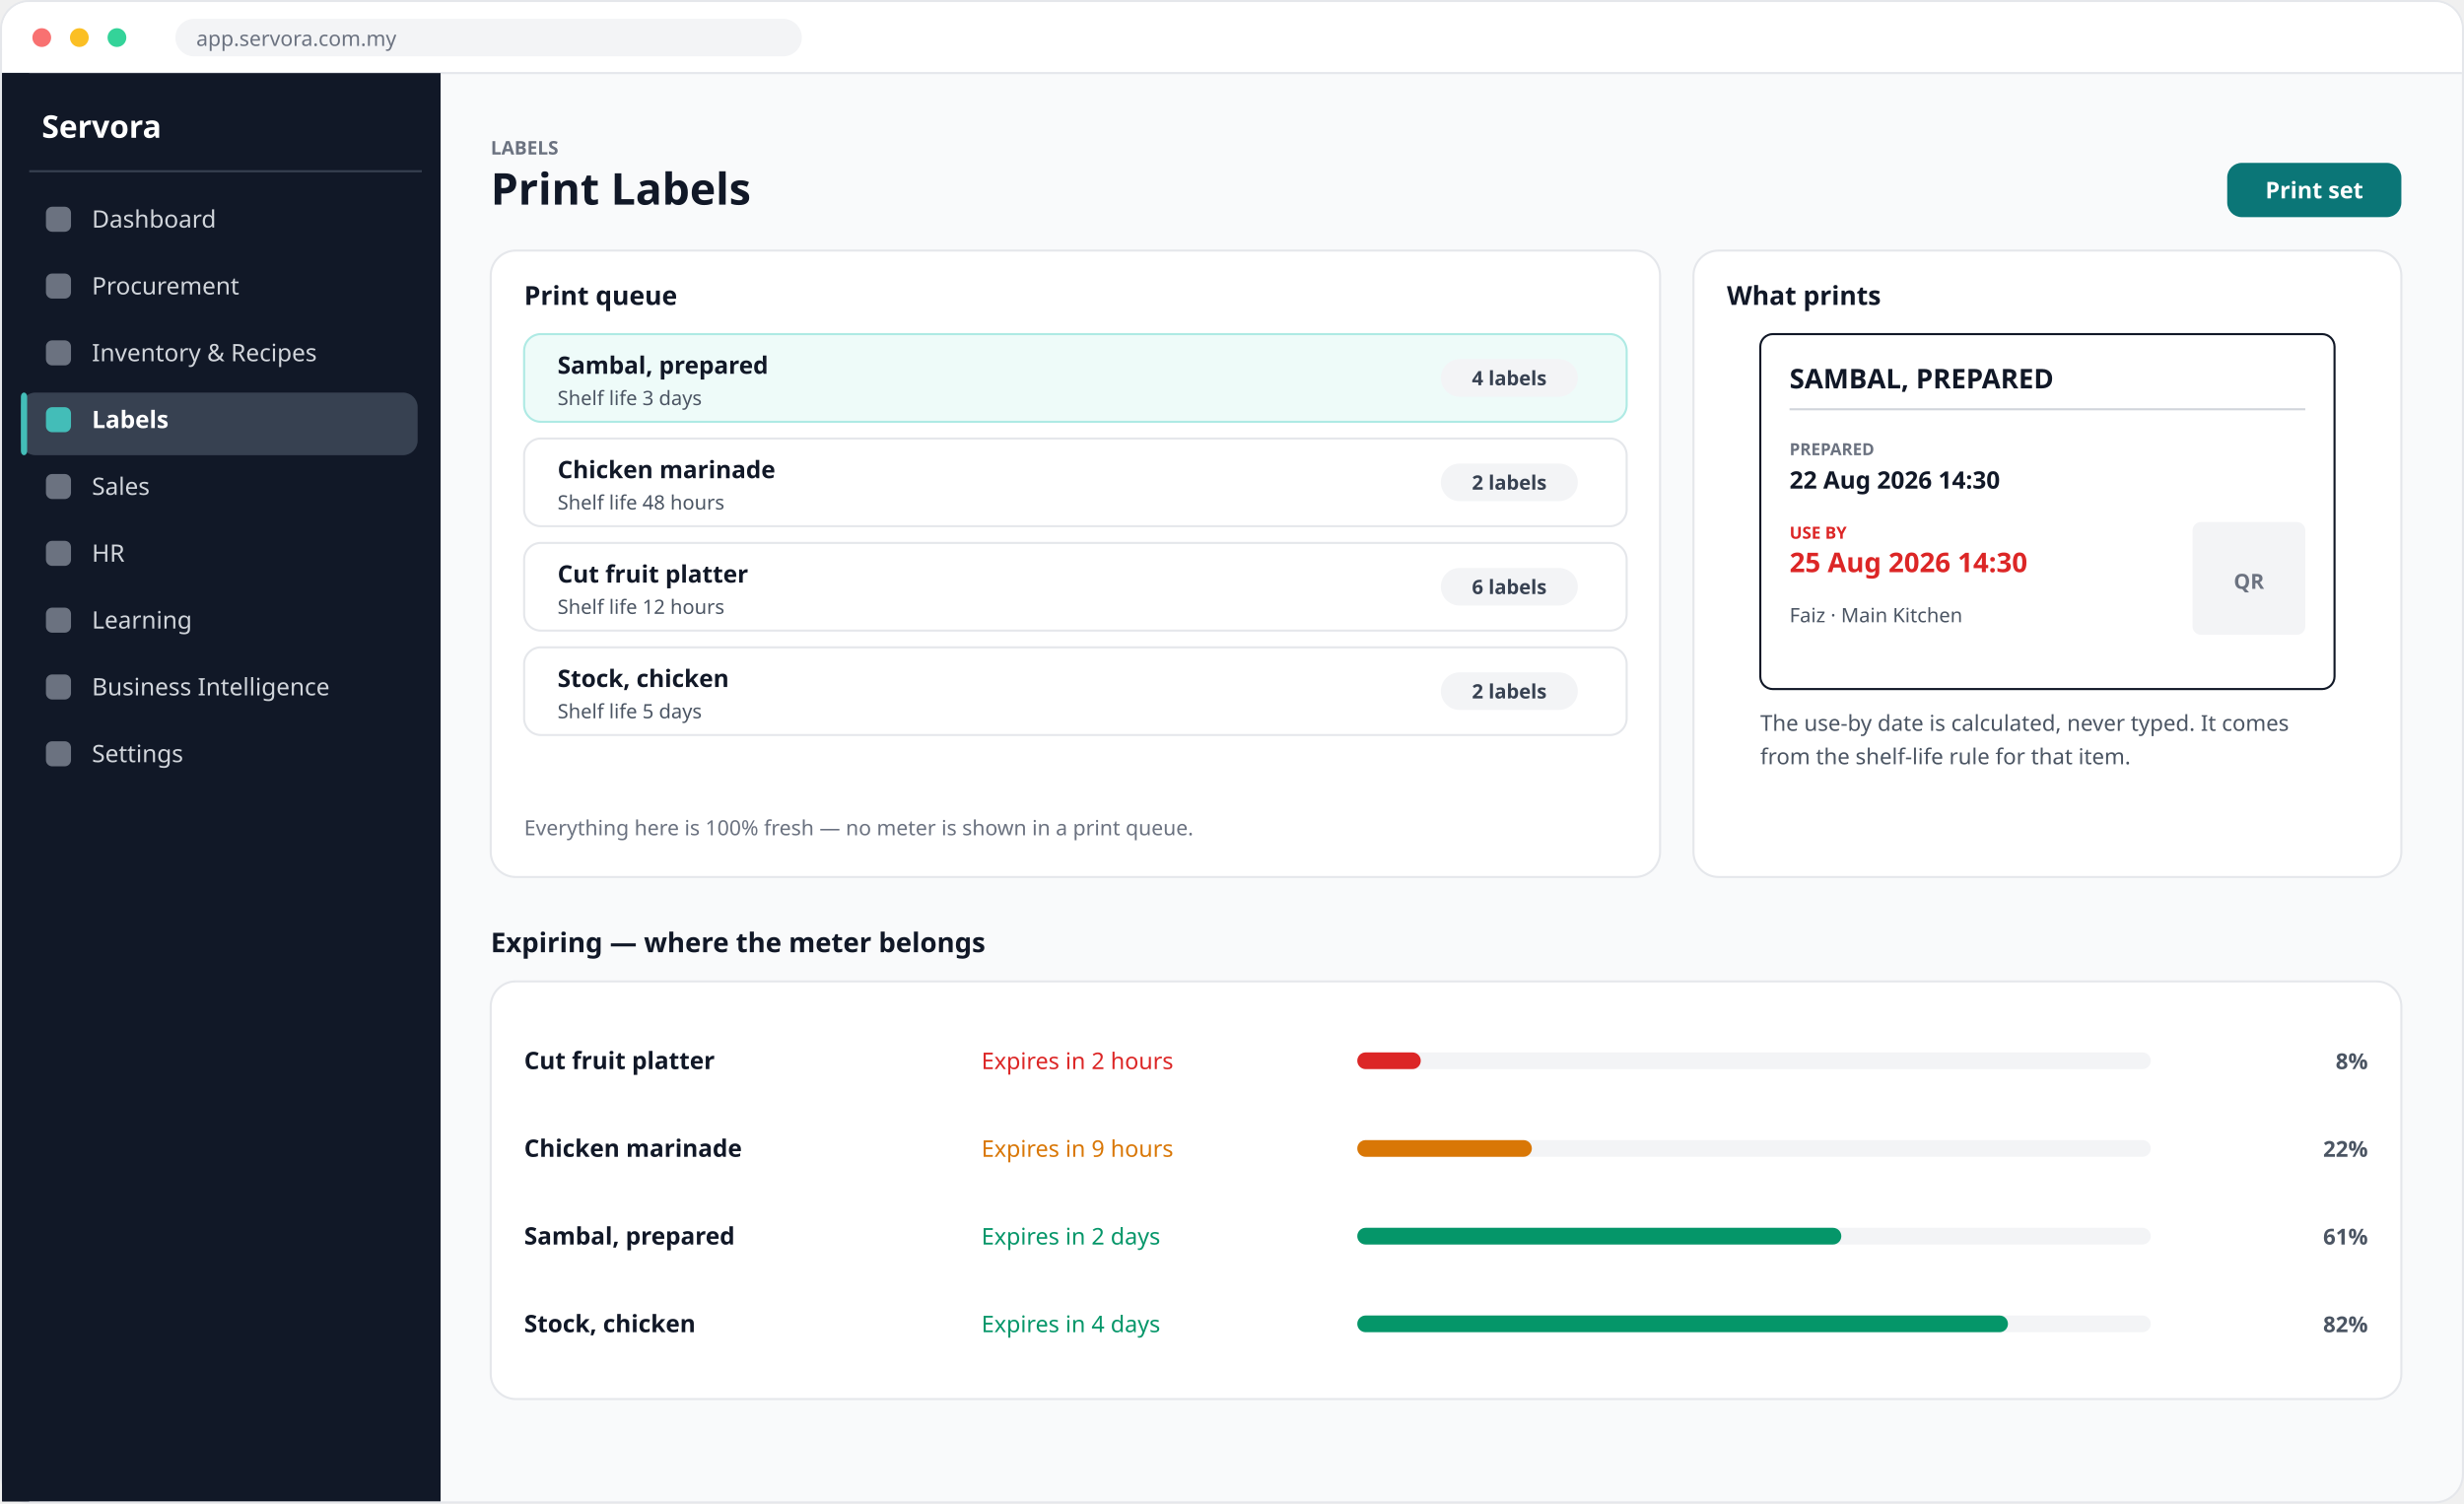
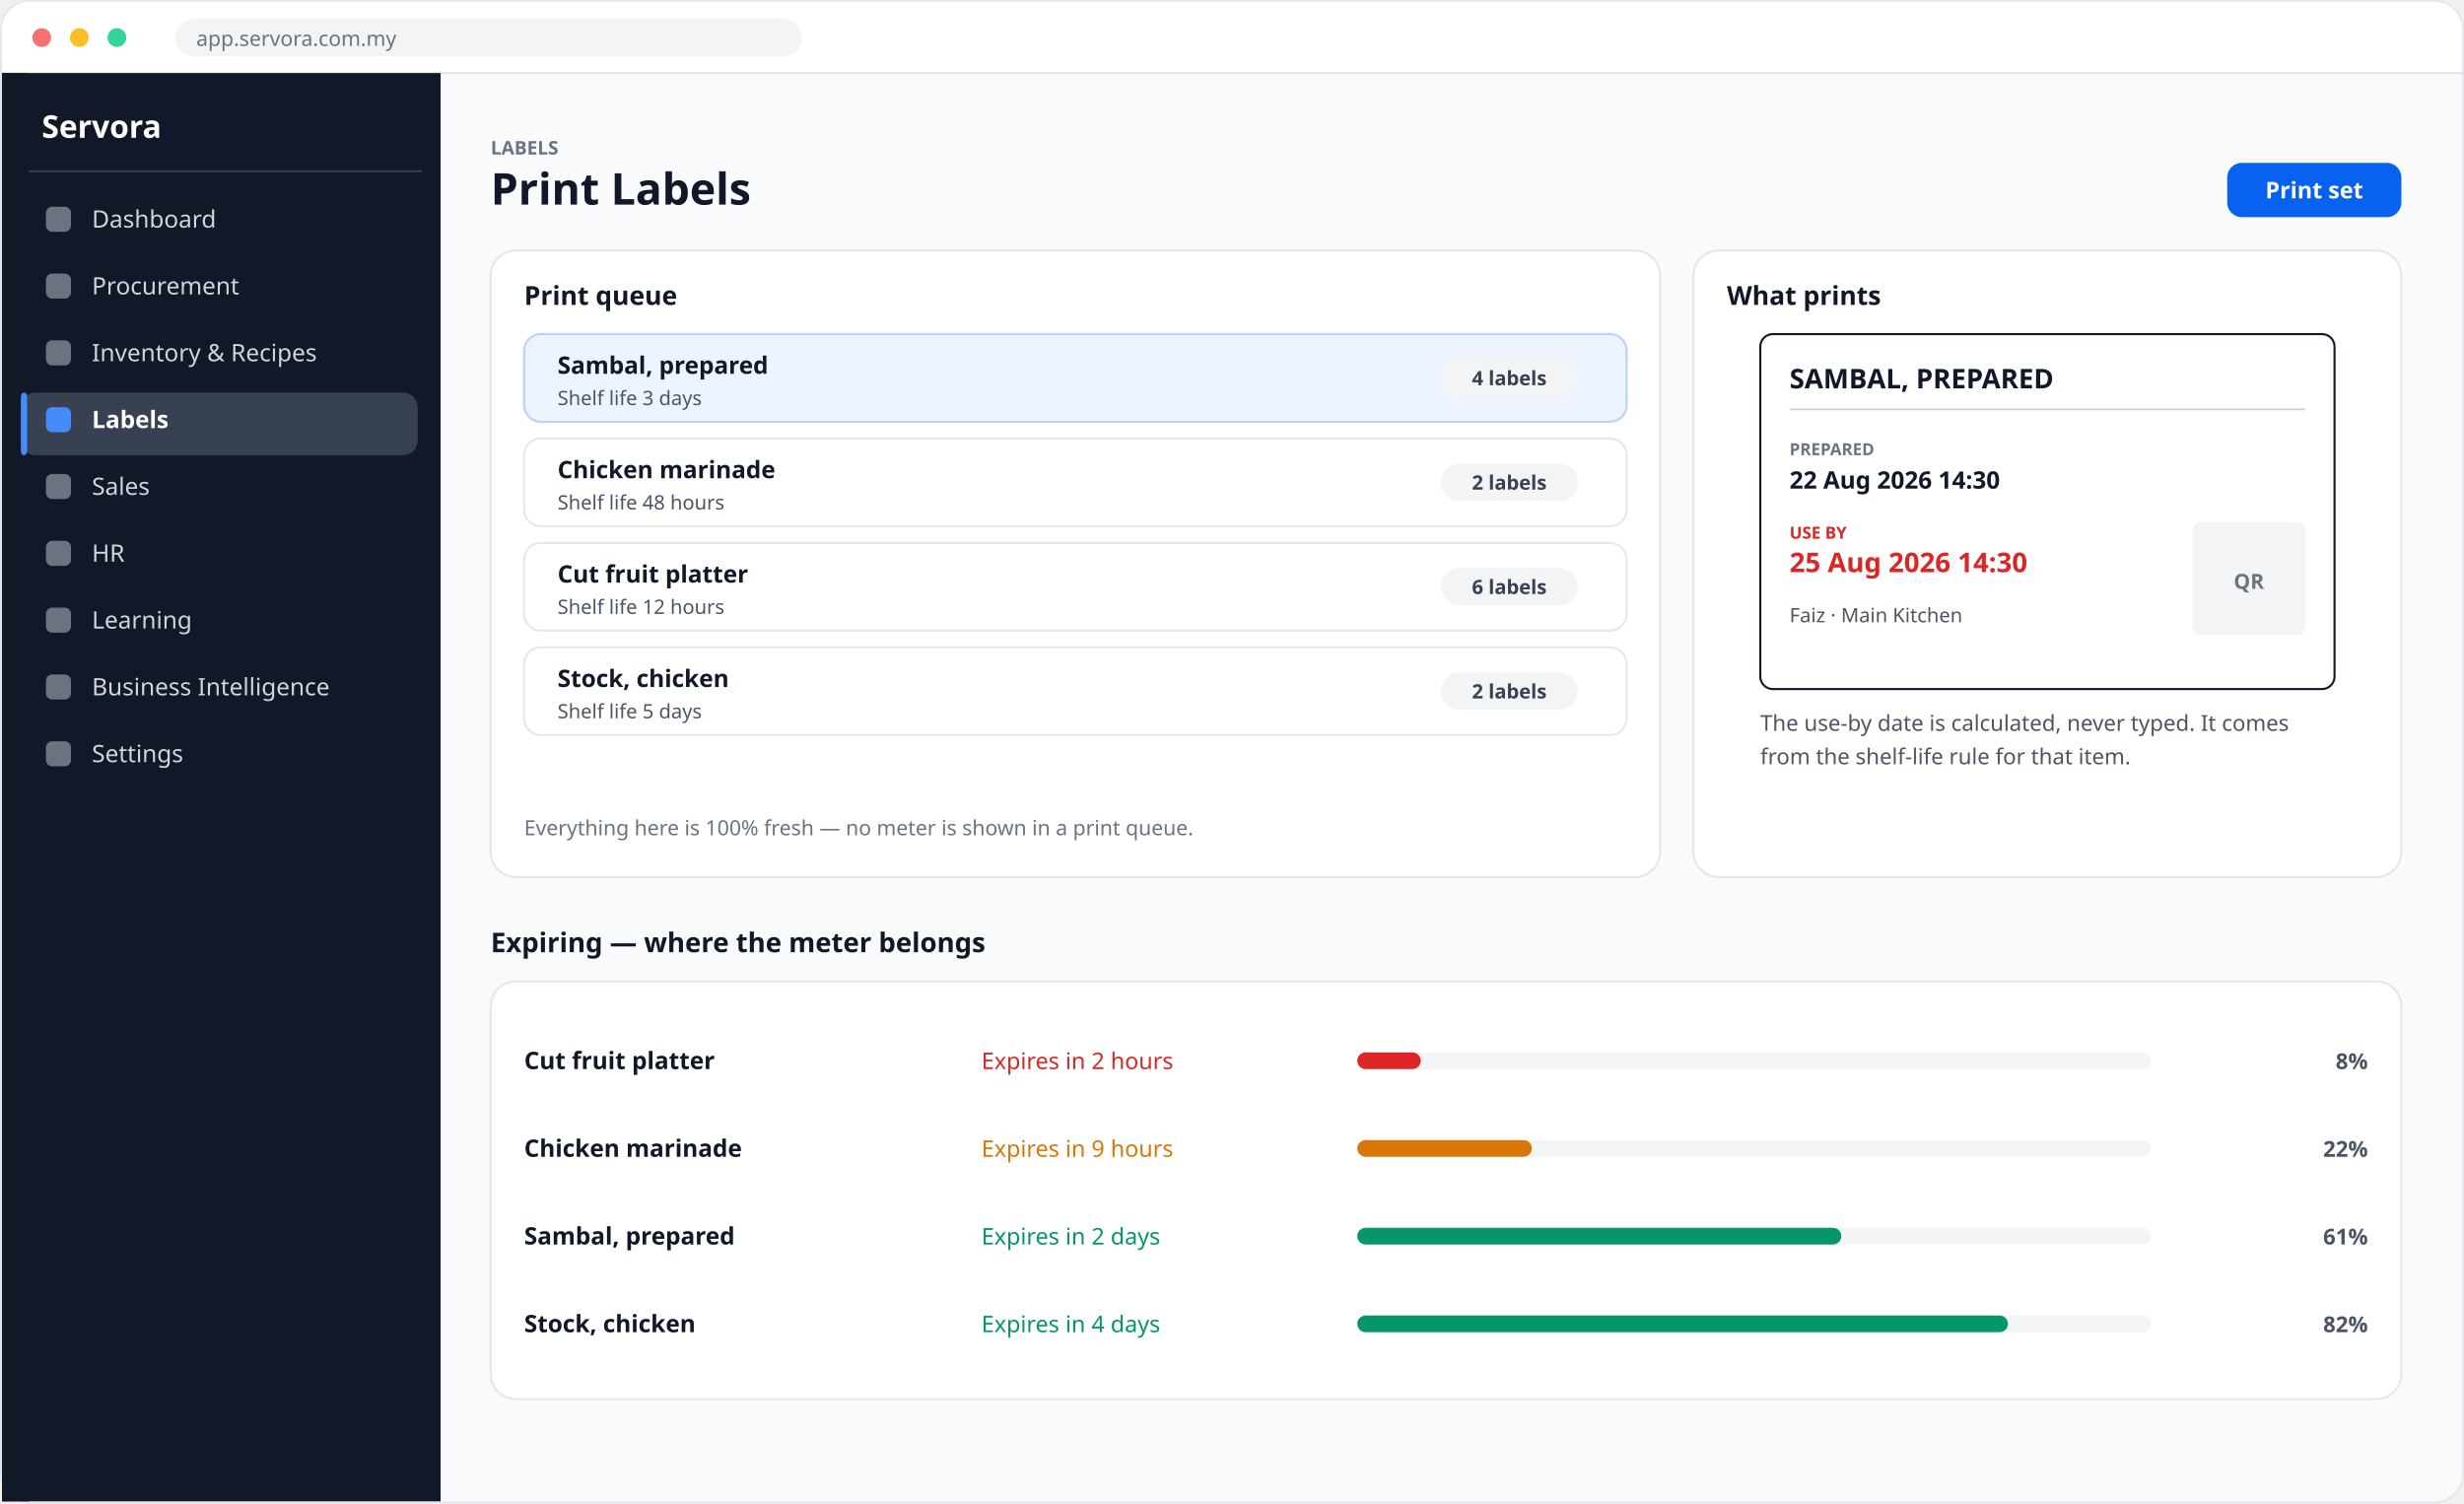
<svg xmlns="http://www.w3.org/2000/svg" viewBox="0 0 1180 720" width="1180" height="720" role="img">
  <rect x="0" y="0" width="1180" height="720" rx="14" fill="#e5e7eb" />
  <rect x="1" y="1" width="1178" height="718" rx="13" fill="#f9fafb" />
  <rect x="1" y="1" width="1178" height="34" rx="13" fill="#ffffff" />
  <rect x="1" y="24" width="1178" height="11" rx="0" fill="#ffffff" />
  <line x1="1" y1="35" x2="1179" y2="35" stroke="#e5e7eb" stroke-width="1" />
  <circle cx="20" cy="18" r="4.5" fill="#f87171" />
  <circle cx="38" cy="18" r="4.5" fill="#fbbf24" />
  <circle cx="56" cy="18" r="4.5" fill="#34d399" />
  <rect x="84" y="9" width="300" height="18" rx="9" fill="#f3f4f6" />
  <text x="94" y="22" font-family="Figtree, ui-sans-serif, system-ui, sans-serif" font-size="10" font-weight="400" fill="#6b7280" text-anchor="start">app.servora.com.my</text>
  <rect x="1" y="35" width="210" height="684" rx="0" fill="#111827" />
  <rect x="1" y="35" width="13" height="684" rx="0" fill="#111827" />
  <text x="20" y="66" font-family="Figtree, ui-sans-serif, system-ui, sans-serif" font-size="15" font-weight="700" fill="#ffffff" text-anchor="start">Servora</text>
  <line x1="14" y1="82" x2="202" y2="82" stroke="#374151" stroke-width="1" />
  <rect x="22" y="99" width="12" height="12" rx="3" fill="#6b7280" />
  <text x="44" y="109" font-family="Figtree, ui-sans-serif, system-ui, sans-serif" font-size="11.5" font-weight="400" fill="#d1d5db" text-anchor="start">Dashboard</text>
  <rect x="22" y="131" width="12" height="12" rx="3" fill="#6b7280" />
  <text x="44" y="141" font-family="Figtree, ui-sans-serif, system-ui, sans-serif" font-size="11.5" font-weight="400" fill="#d1d5db" text-anchor="start">Procurement</text>
  <rect x="22" y="163" width="12" height="12" rx="3" fill="#6b7280" />
  <text x="44" y="173" font-family="Figtree, ui-sans-serif, system-ui, sans-serif" font-size="11.5" font-weight="400" fill="#d1d5db" text-anchor="start">Inventory &amp; Recipes</text>
  <rect x="10" y="188" width="190" height="30" rx="7" fill="#374151" />
-   <rect x="10" y="188" width="3" height="30" rx="2" fill="#43bdb8" />
-   <rect x="22" y="195" width="12" height="12" rx="3" fill="#43bdb8" />
+   <rect x="10" y="188" width="3" height="30" rx="2" fill="#458bf9" />
+   <rect x="22" y="195" width="12" height="12" rx="3" fill="#458bf9" />
  <text x="44" y="205" font-family="Figtree, ui-sans-serif, system-ui, sans-serif" font-size="11.5" font-weight="600" fill="#ffffff" text-anchor="start">Labels</text>
  <rect x="22" y="227" width="12" height="12" rx="3" fill="#6b7280" />
  <text x="44" y="237" font-family="Figtree, ui-sans-serif, system-ui, sans-serif" font-size="11.5" font-weight="400" fill="#d1d5db" text-anchor="start">Sales</text>
  <rect x="22" y="259" width="12" height="12" rx="3" fill="#6b7280" />
  <text x="44" y="269" font-family="Figtree, ui-sans-serif, system-ui, sans-serif" font-size="11.5" font-weight="400" fill="#d1d5db" text-anchor="start">HR</text>
  <rect x="22" y="291" width="12" height="12" rx="3" fill="#6b7280" />
  <text x="44" y="301" font-family="Figtree, ui-sans-serif, system-ui, sans-serif" font-size="11.5" font-weight="400" fill="#d1d5db" text-anchor="start">Learning</text>
  <rect x="22" y="323" width="12" height="12" rx="3" fill="#6b7280" />
  <text x="44" y="333" font-family="Figtree, ui-sans-serif, system-ui, sans-serif" font-size="11.5" font-weight="400" fill="#d1d5db" text-anchor="start">Business Intelligence</text>
  <rect x="22" y="355" width="12" height="12" rx="3" fill="#6b7280" />
  <text x="44" y="365" font-family="Figtree, ui-sans-serif, system-ui, sans-serif" font-size="11.5" font-weight="400" fill="#d1d5db" text-anchor="start">Settings</text>
  <text x="235" y="74" font-family="Figtree, ui-sans-serif, system-ui, sans-serif" font-size="9" font-weight="700" fill="#6b7280" text-anchor="start">LABELS</text>
  <text x="235" y="98" font-family="Figtree, ui-sans-serif, system-ui, sans-serif" font-size="21" font-weight="700" fill="#111827" text-anchor="start">Print Labels</text>
-   <rect x="1066.6" y="78" width="83.4" height="26" rx="7" fill="#0b7677" />
+   <rect x="1066.6" y="78" width="83.4" height="26" rx="7" fill="#0962ef" />
  <text x="1108.3" y="95" font-family="Figtree, ui-sans-serif, system-ui, sans-serif" font-size="11" font-weight="600" fill="#ffffff" text-anchor="middle">Print set</text>
  <rect x="235" y="120" width="560" height="300" rx="12" fill="#ffffff" stroke="#e5e7eb" stroke-width="1" />
  <text x="251" y="146" font-family="Figtree, ui-sans-serif, system-ui, sans-serif" font-size="12.5" font-weight="700" fill="#111827" text-anchor="start">Print queue</text>
-   <rect x="251" y="160" width="528" height="42" rx="8" fill="#eefbf9" stroke="#aeeae4" stroke-width="1" />
+   <rect x="251" y="160" width="528" height="42" rx="8" fill="#edf4ff" stroke="#b7d2fe" stroke-width="1" />
  <text x="267" y="179" font-family="Figtree, ui-sans-serif, system-ui, sans-serif" font-size="11.5" font-weight="600" fill="#111827" text-anchor="start">Sambal, prepared</text>
  <text x="267" y="194" font-family="Figtree, ui-sans-serif, system-ui, sans-serif" font-size="9.5" font-weight="400" fill="#4b5563" text-anchor="start">Shelf life 3 days</text>
  <rect x="690" y="172" width="65.6" height="18" rx="9" fill="#f3f4f6" />
  <text x="722.8" y="184.5" font-family="Figtree, ui-sans-serif, system-ui, sans-serif" font-size="9.5" font-weight="600" fill="#374151" text-anchor="middle">4 labels</text>
  <rect x="251" y="210" width="528" height="42" rx="8" fill="#ffffff" stroke="#e5e7eb" stroke-width="1" />
  <text x="267" y="229" font-family="Figtree, ui-sans-serif, system-ui, sans-serif" font-size="11.5" font-weight="600" fill="#111827" text-anchor="start">Chicken marinade</text>
  <text x="267" y="244" font-family="Figtree, ui-sans-serif, system-ui, sans-serif" font-size="9.5" font-weight="400" fill="#4b5563" text-anchor="start">Shelf life 48 hours</text>
  <rect x="690" y="222" width="65.6" height="18" rx="9" fill="#f3f4f6" />
  <text x="722.8" y="234.5" font-family="Figtree, ui-sans-serif, system-ui, sans-serif" font-size="9.5" font-weight="600" fill="#374151" text-anchor="middle">2 labels</text>
  <rect x="251" y="260" width="528" height="42" rx="8" fill="#ffffff" stroke="#e5e7eb" stroke-width="1" />
  <text x="267" y="279" font-family="Figtree, ui-sans-serif, system-ui, sans-serif" font-size="11.5" font-weight="600" fill="#111827" text-anchor="start">Cut fruit platter</text>
  <text x="267" y="294" font-family="Figtree, ui-sans-serif, system-ui, sans-serif" font-size="9.5" font-weight="400" fill="#4b5563" text-anchor="start">Shelf life 12 hours</text>
  <rect x="690" y="272" width="65.6" height="18" rx="9" fill="#f3f4f6" />
  <text x="722.8" y="284.5" font-family="Figtree, ui-sans-serif, system-ui, sans-serif" font-size="9.5" font-weight="600" fill="#374151" text-anchor="middle">6 labels</text>
  <rect x="251" y="310" width="528" height="42" rx="8" fill="#ffffff" stroke="#e5e7eb" stroke-width="1" />
  <text x="267" y="329" font-family="Figtree, ui-sans-serif, system-ui, sans-serif" font-size="11.5" font-weight="600" fill="#111827" text-anchor="start">Stock, chicken</text>
  <text x="267" y="344" font-family="Figtree, ui-sans-serif, system-ui, sans-serif" font-size="9.5" font-weight="400" fill="#4b5563" text-anchor="start">Shelf life 5 days</text>
  <rect x="690" y="322" width="65.6" height="18" rx="9" fill="#f3f4f6" />
  <text x="722.8" y="334.5" font-family="Figtree, ui-sans-serif, system-ui, sans-serif" font-size="9.5" font-weight="600" fill="#374151" text-anchor="middle">2 labels</text>
  <text x="251" y="400" font-family="Figtree, ui-sans-serif, system-ui, sans-serif" font-size="10" font-weight="400" fill="#6b7280" text-anchor="start">Everything here is 100% fresh — no meter is shown in a print queue.</text>
  <rect x="811" y="120" width="339" height="300" rx="12" fill="#ffffff" stroke="#e5e7eb" stroke-width="1" />
  <text x="827" y="146" font-family="Figtree, ui-sans-serif, system-ui, sans-serif" font-size="12.5" font-weight="700" fill="#111827" text-anchor="start">What prints</text>
  <rect x="843" y="160" width="275" height="170" rx="6" fill="#ffffff" stroke="#111827" stroke-width="1" />
  <text x="857" y="186" font-family="Figtree, ui-sans-serif, system-ui, sans-serif" font-size="13" font-weight="700" fill="#111827" text-anchor="start">SAMBAL, PREPARED</text>
  <line x1="857" y1="196" x2="1104" y2="196" stroke="#d1d5db" stroke-width="1" />
  <text x="857" y="218" font-family="Figtree, ui-sans-serif, system-ui, sans-serif" font-size="8" font-weight="700" fill="#6b7280" text-anchor="start">PREPARED</text>
  <text x="857" y="234" font-family="Figtree, ui-sans-serif, system-ui, sans-serif" font-size="11.5" font-weight="600" fill="#111827" text-anchor="start">22 Aug 2026  14:30</text>
  <text x="857" y="258" font-family="Figtree, ui-sans-serif, system-ui, sans-serif" font-size="8" font-weight="700" fill="#dc2626" text-anchor="start">USE BY</text>
  <text x="857" y="274" font-family="Figtree, ui-sans-serif, system-ui, sans-serif" font-size="13" font-weight="700" fill="#dc2626" text-anchor="start">25 Aug 2026  14:30</text>
  <text x="857" y="298" font-family="Figtree, ui-sans-serif, system-ui, sans-serif" font-size="9.5" font-weight="400" fill="#4b5563" text-anchor="start">Faiz · Main Kitchen</text>
  <rect x="1050" y="250" width="54" height="54" rx="4" fill="#f3f4f6" />
  <text x="1077" y="282" font-family="Figtree, ui-sans-serif, system-ui, sans-serif" font-size="10" font-weight="700" fill="#6b7280" text-anchor="middle">QR</text>
  <text x="843" y="350" font-family="Figtree, ui-sans-serif, system-ui, sans-serif" font-size="10.5" font-weight="400" fill="#4b5563" text-anchor="start">The use-by date is calculated, never typed. It comes</text>
  <text x="843" y="366" font-family="Figtree, ui-sans-serif, system-ui, sans-serif" font-size="10.5" font-weight="400" fill="#4b5563" text-anchor="start">from the shelf-life rule for that item.</text>
  <text x="235" y="456" font-family="Figtree, ui-sans-serif, system-ui, sans-serif" font-size="13" font-weight="700" fill="#111827" text-anchor="start">Expiring — where the meter belongs</text>
  <rect x="235" y="470" width="915" height="200" rx="12" fill="#ffffff" stroke="#e5e7eb" stroke-width="1" />
  <text x="251" y="512" font-family="Figtree, ui-sans-serif, system-ui, sans-serif" font-size="11.5" font-weight="600" fill="#111827" text-anchor="start">Cut fruit platter</text>
  <text x="470" y="512" font-family="Figtree, ui-sans-serif, system-ui, sans-serif" font-size="11" font-weight="400" fill="#dc2626" text-anchor="start">Expires in 2 hours</text>
  <rect x="650" y="504" width="380" height="8" rx="4" fill="#f3f4f6" />
  <rect x="650" y="504" width="30.4" height="8" rx="4" fill="#dc2626" />
  <text x="1134" y="512" font-family="Figtree, ui-sans-serif, system-ui, sans-serif" font-size="10.5" font-weight="600" fill="#4b5563" text-anchor="end">8%</text>
  <text x="251" y="554" font-family="Figtree, ui-sans-serif, system-ui, sans-serif" font-size="11.5" font-weight="600" fill="#111827" text-anchor="start">Chicken marinade</text>
  <text x="470" y="554" font-family="Figtree, ui-sans-serif, system-ui, sans-serif" font-size="11" font-weight="400" fill="#d97706" text-anchor="start">Expires in 9 hours</text>
  <rect x="650" y="546" width="380" height="8" rx="4" fill="#f3f4f6" />
  <rect x="650" y="546" width="83.6" height="8" rx="4" fill="#d97706" />
  <text x="1134" y="554" font-family="Figtree, ui-sans-serif, system-ui, sans-serif" font-size="10.5" font-weight="600" fill="#4b5563" text-anchor="end">22%</text>
  <text x="251" y="596" font-family="Figtree, ui-sans-serif, system-ui, sans-serif" font-size="11.5" font-weight="600" fill="#111827" text-anchor="start">Sambal, prepared</text>
  <text x="470" y="596" font-family="Figtree, ui-sans-serif, system-ui, sans-serif" font-size="11" font-weight="400" fill="#059669" text-anchor="start">Expires in 2 days</text>
  <rect x="650" y="588" width="380" height="8" rx="4" fill="#f3f4f6" />
  <rect x="650" y="588" width="231.8" height="8" rx="4" fill="#059669" />
  <text x="1134" y="596" font-family="Figtree, ui-sans-serif, system-ui, sans-serif" font-size="10.5" font-weight="600" fill="#4b5563" text-anchor="end">61%</text>
  <text x="251" y="638" font-family="Figtree, ui-sans-serif, system-ui, sans-serif" font-size="11.5" font-weight="600" fill="#111827" text-anchor="start">Stock, chicken</text>
  <text x="470" y="638" font-family="Figtree, ui-sans-serif, system-ui, sans-serif" font-size="11" font-weight="400" fill="#059669" text-anchor="start">Expires in 4 days</text>
  <rect x="650" y="630" width="380" height="8" rx="4" fill="#f3f4f6" />
  <rect x="650" y="630" width="311.6" height="8" rx="4" fill="#059669" />
  <text x="1134" y="638" font-family="Figtree, ui-sans-serif, system-ui, sans-serif" font-size="10.5" font-weight="600" fill="#4b5563" text-anchor="end">82%</text>
</svg>
